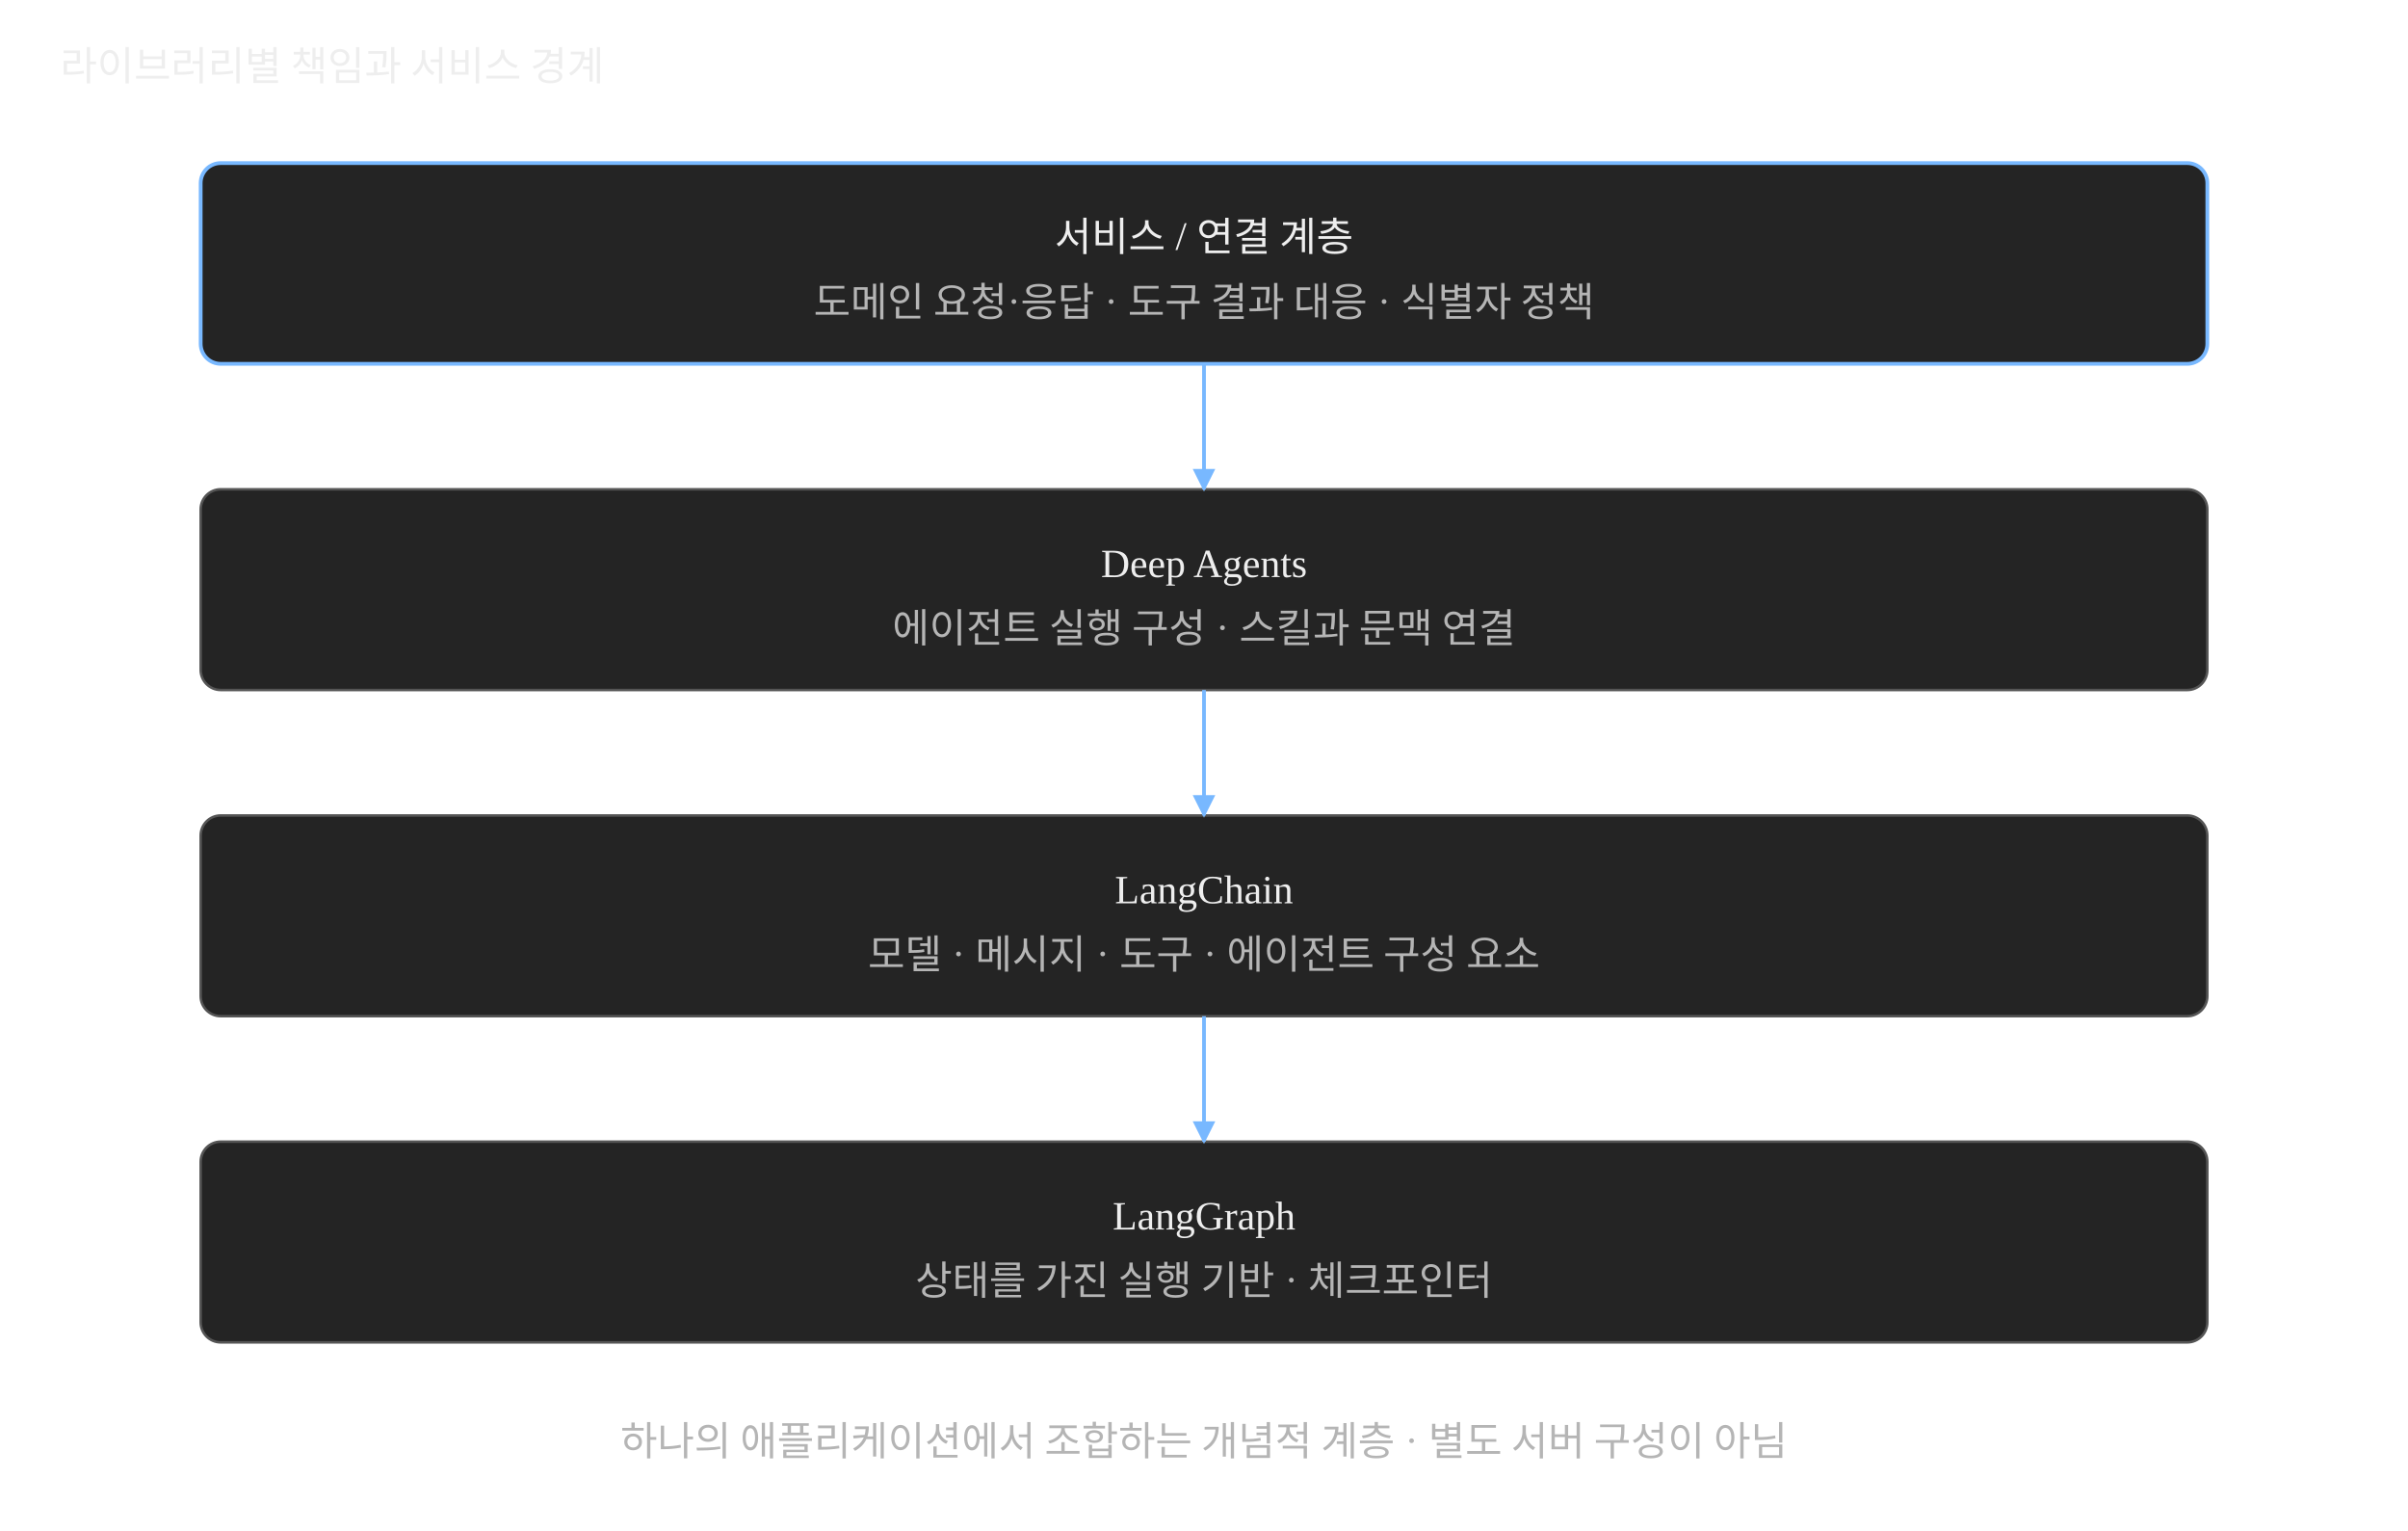
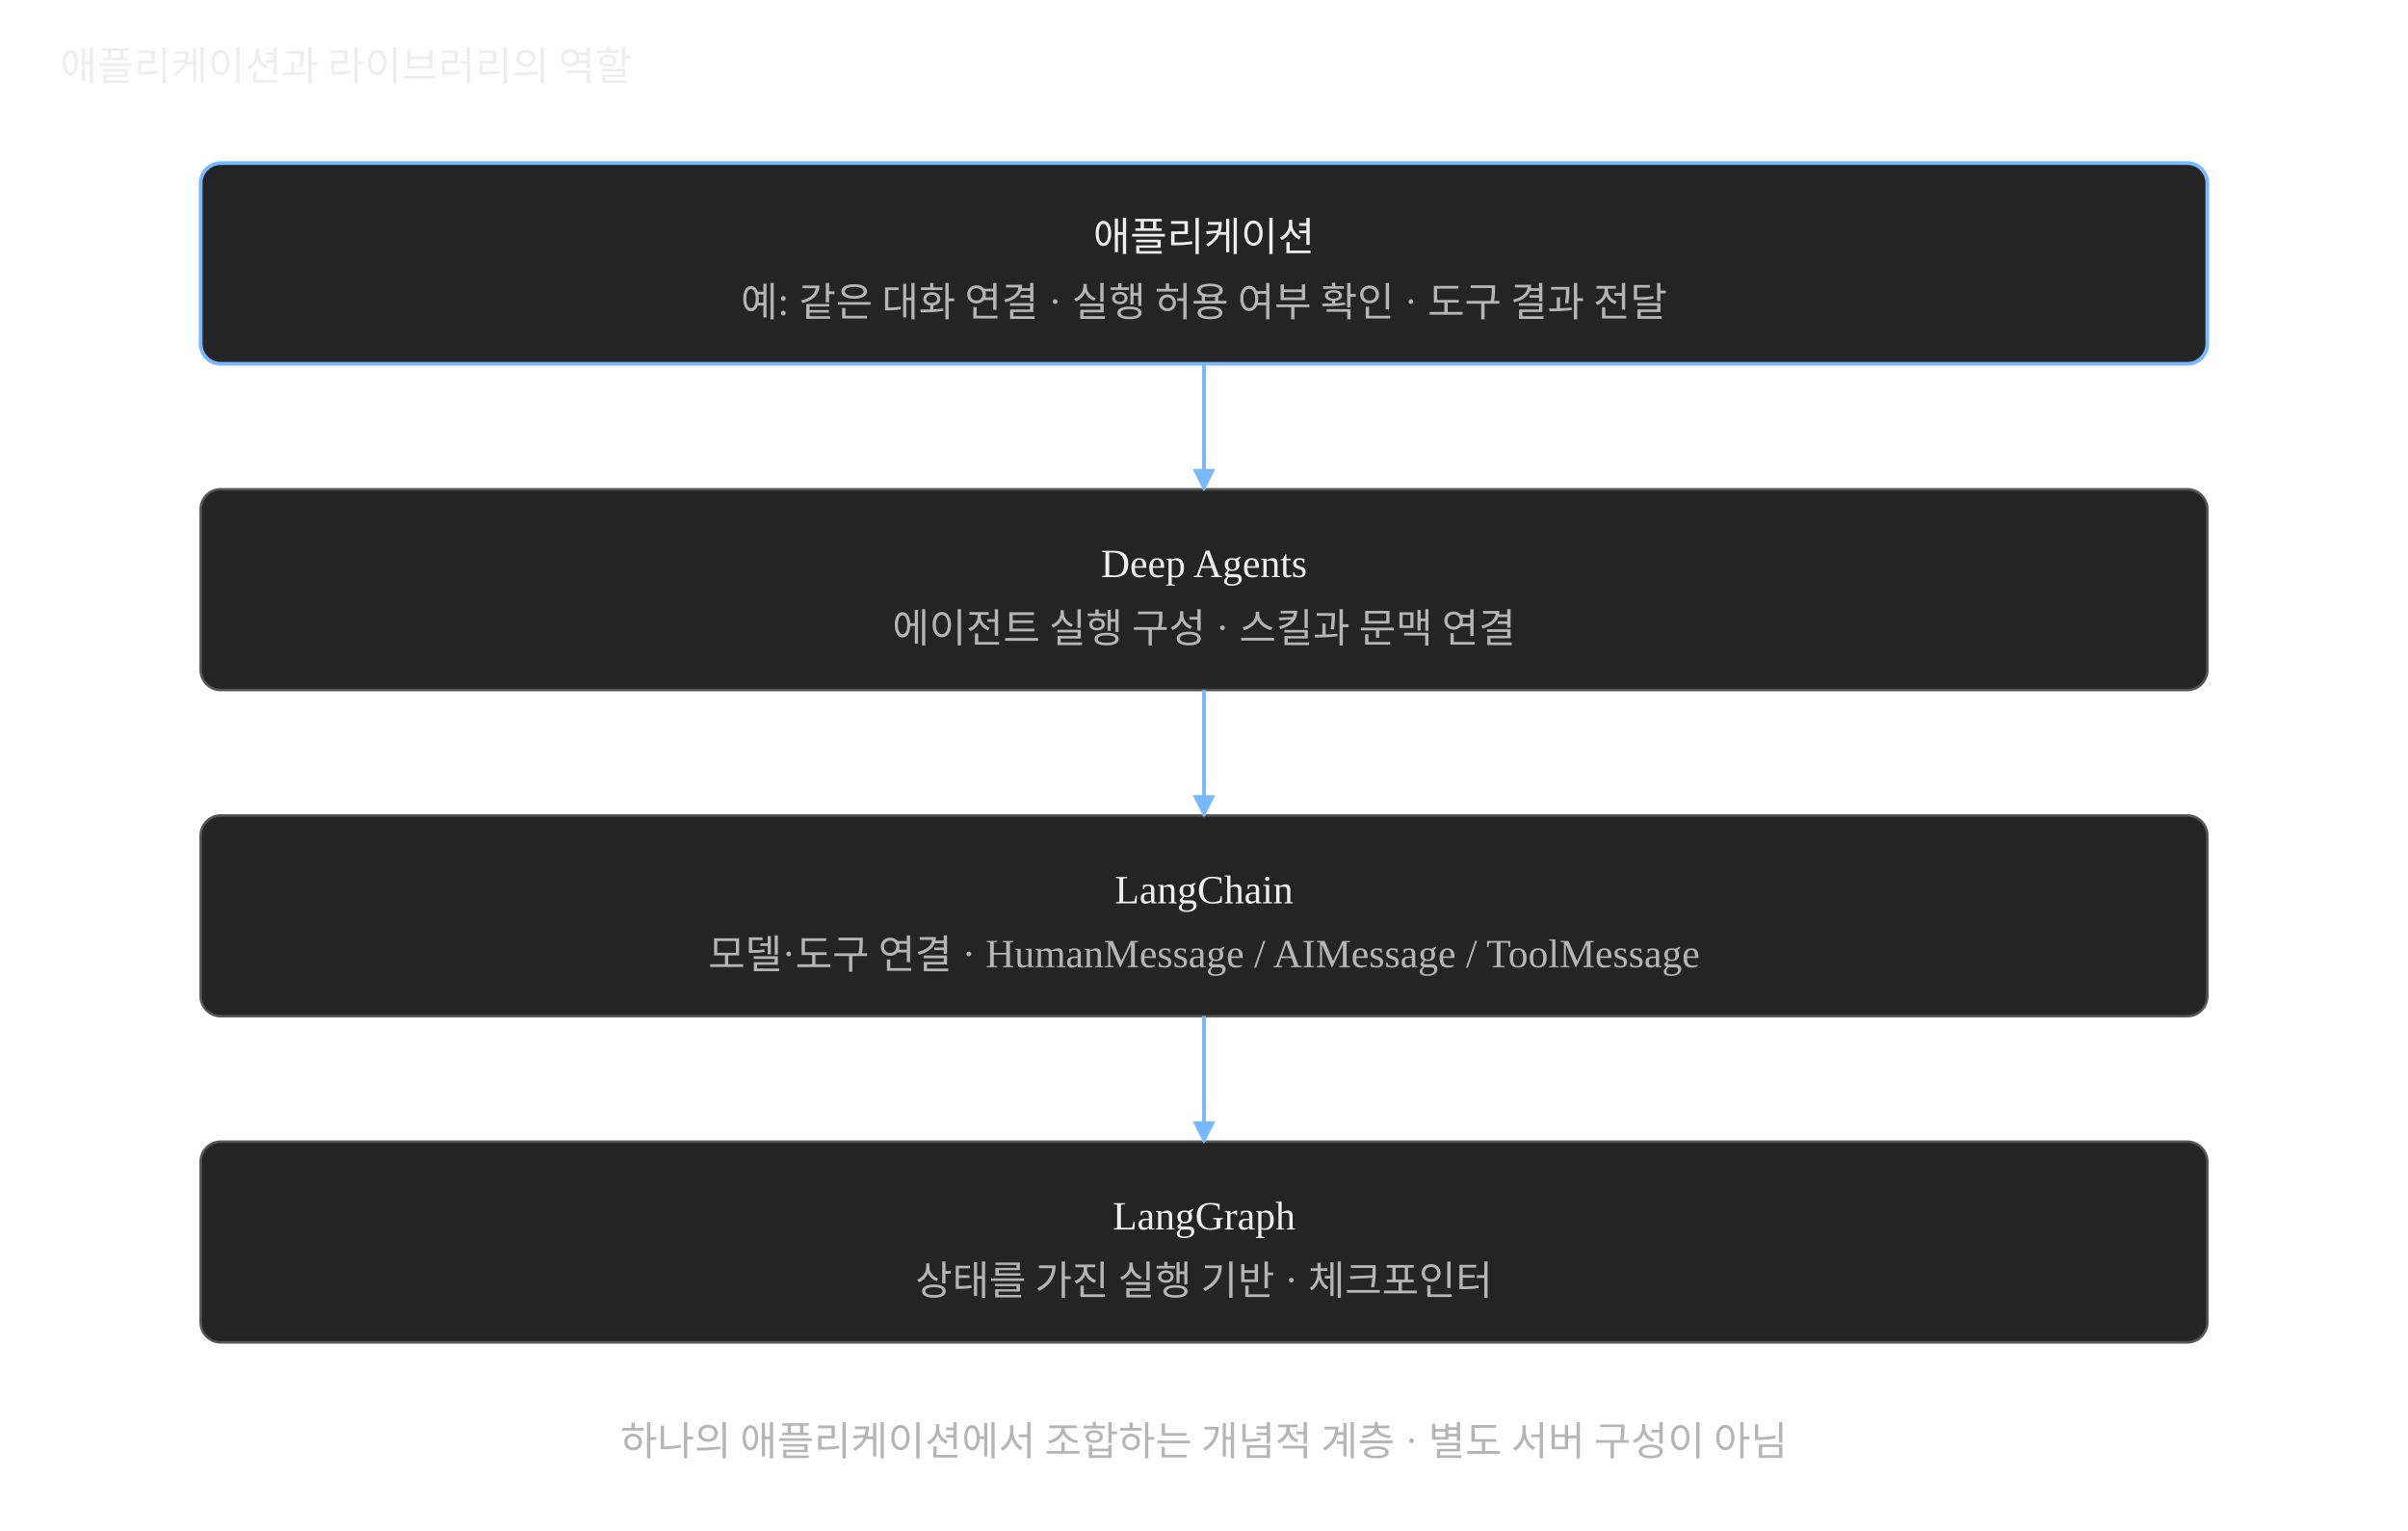
<svg xmlns="http://www.w3.org/2000/svg" width="960" height="610" viewBox="0 0 960 610" role="img" aria-labelledby="title desc" data-article-diagram="true" class="article-diagram-art">
  <defs>
    <marker id="arrow" viewBox="0 0 10 10" refX="9" refY="5" markerWidth="6" markerHeight="6" orient="auto">
      <path d="M0 0L10 5L0 10Z" fill="var(--color-link,#78b8ff)" />
    </marker>
  </defs>
  <style>
.article-diagram-art{font-family:var(--font-body,sans-serif);font-size:16px}
.article-diagram-art text{fill:var(--color-heading,#eee);font-family:var(--font-body,sans-serif);font-size:1rem}
.article-diagram-art .heading{font-size:1.125rem;font-weight:var(--weight-semibold,600)}
.article-diagram-art .label{font-weight:var(--weight-semibold,600)}
.article-diagram-art .note{font-size:.875rem;fill:var(--color-label,#b5b5b5)}
.article-diagram-art .box{fill:var(--color-card,#242424);stroke:var(--color-border,#555);stroke-width:1;rx:8}
.article-diagram-art .active{fill:var(--color-card,#242424);stroke:var(--color-link,#78b8ff);stroke-width:1.5;rx:8}
.article-diagram-art .edge{fill:none;stroke:var(--color-link,#78b8ff);stroke-width:1.5;marker-end:url(#arrow)}
.article-diagram-art .life{fill:none;stroke:var(--color-border,#555);stroke-width:1;stroke-dasharray:5 5}
</style>
-   <text x="24" y="32" class="heading" text-anchor="start">라이브러리별 책임과 서비스 경계</text>
+   <text x="24" y="32" class="heading" text-anchor="start">애플리케이션과 라이브러리의 역할</text>
  <rect x="80" y="65" width="800" height="80" class="active" />
-   <text x="480.0" y="100.0" class="label" text-anchor="middle">서비스 / 연결 계층</text>
-   <text x="480.0" y="126.0" class="note" text-anchor="middle">도메인 요청·응답 · 도구 결과 대응 · 식별자 정책</text>
+   <text x="480.0" y="100.0" class="label" text-anchor="middle">애플리케이션</text>
+   <text x="480.0" y="126.0" class="note" text-anchor="middle">예: 같은 대화 연결 · 실행 허용 여부 확인 · 도구 결과 전달</text>
  <rect x="80" y="195" width="800" height="80" class="box" />
  <text x="480.0" y="230.0" class="label" text-anchor="middle">Deep Agents</text>
  <text x="480.0" y="256.0" class="note" text-anchor="middle">에이전트 실행 구성 · 스킬과 문맥 연결</text>
  <rect x="80" y="325" width="800" height="80" class="box" />
  <text x="480.0" y="360.0" class="label" text-anchor="middle">LangChain</text>
-   <text x="480.0" y="386.0" class="note" text-anchor="middle">모델 · 메시지 · 도구 · 에이전트 구성 요소</text>
+   <text x="480.0" y="386.0" class="note" text-anchor="middle">모델·도구 연결 · HumanMessage / AIMessage / ToolMessage</text>
  <rect x="80" y="455" width="800" height="80" class="box" />
  <text x="480.0" y="490.0" class="label" text-anchor="middle">LangGraph</text>
  <text x="480.0" y="516.0" class="note" text-anchor="middle">상태를 가진 실행 기반 · 체크포인터</text>
  <path d="M480 145V195" class="edge" />
  <path d="M480 275V325" class="edge" />
  <path d="M480 405V455" class="edge" />
  <text x="480" y="580" class="note" text-anchor="middle">하나의 애플리케이션에서 조합하는 개념적 계층 · 별도 서버 구성이 아님</text>
</svg>
